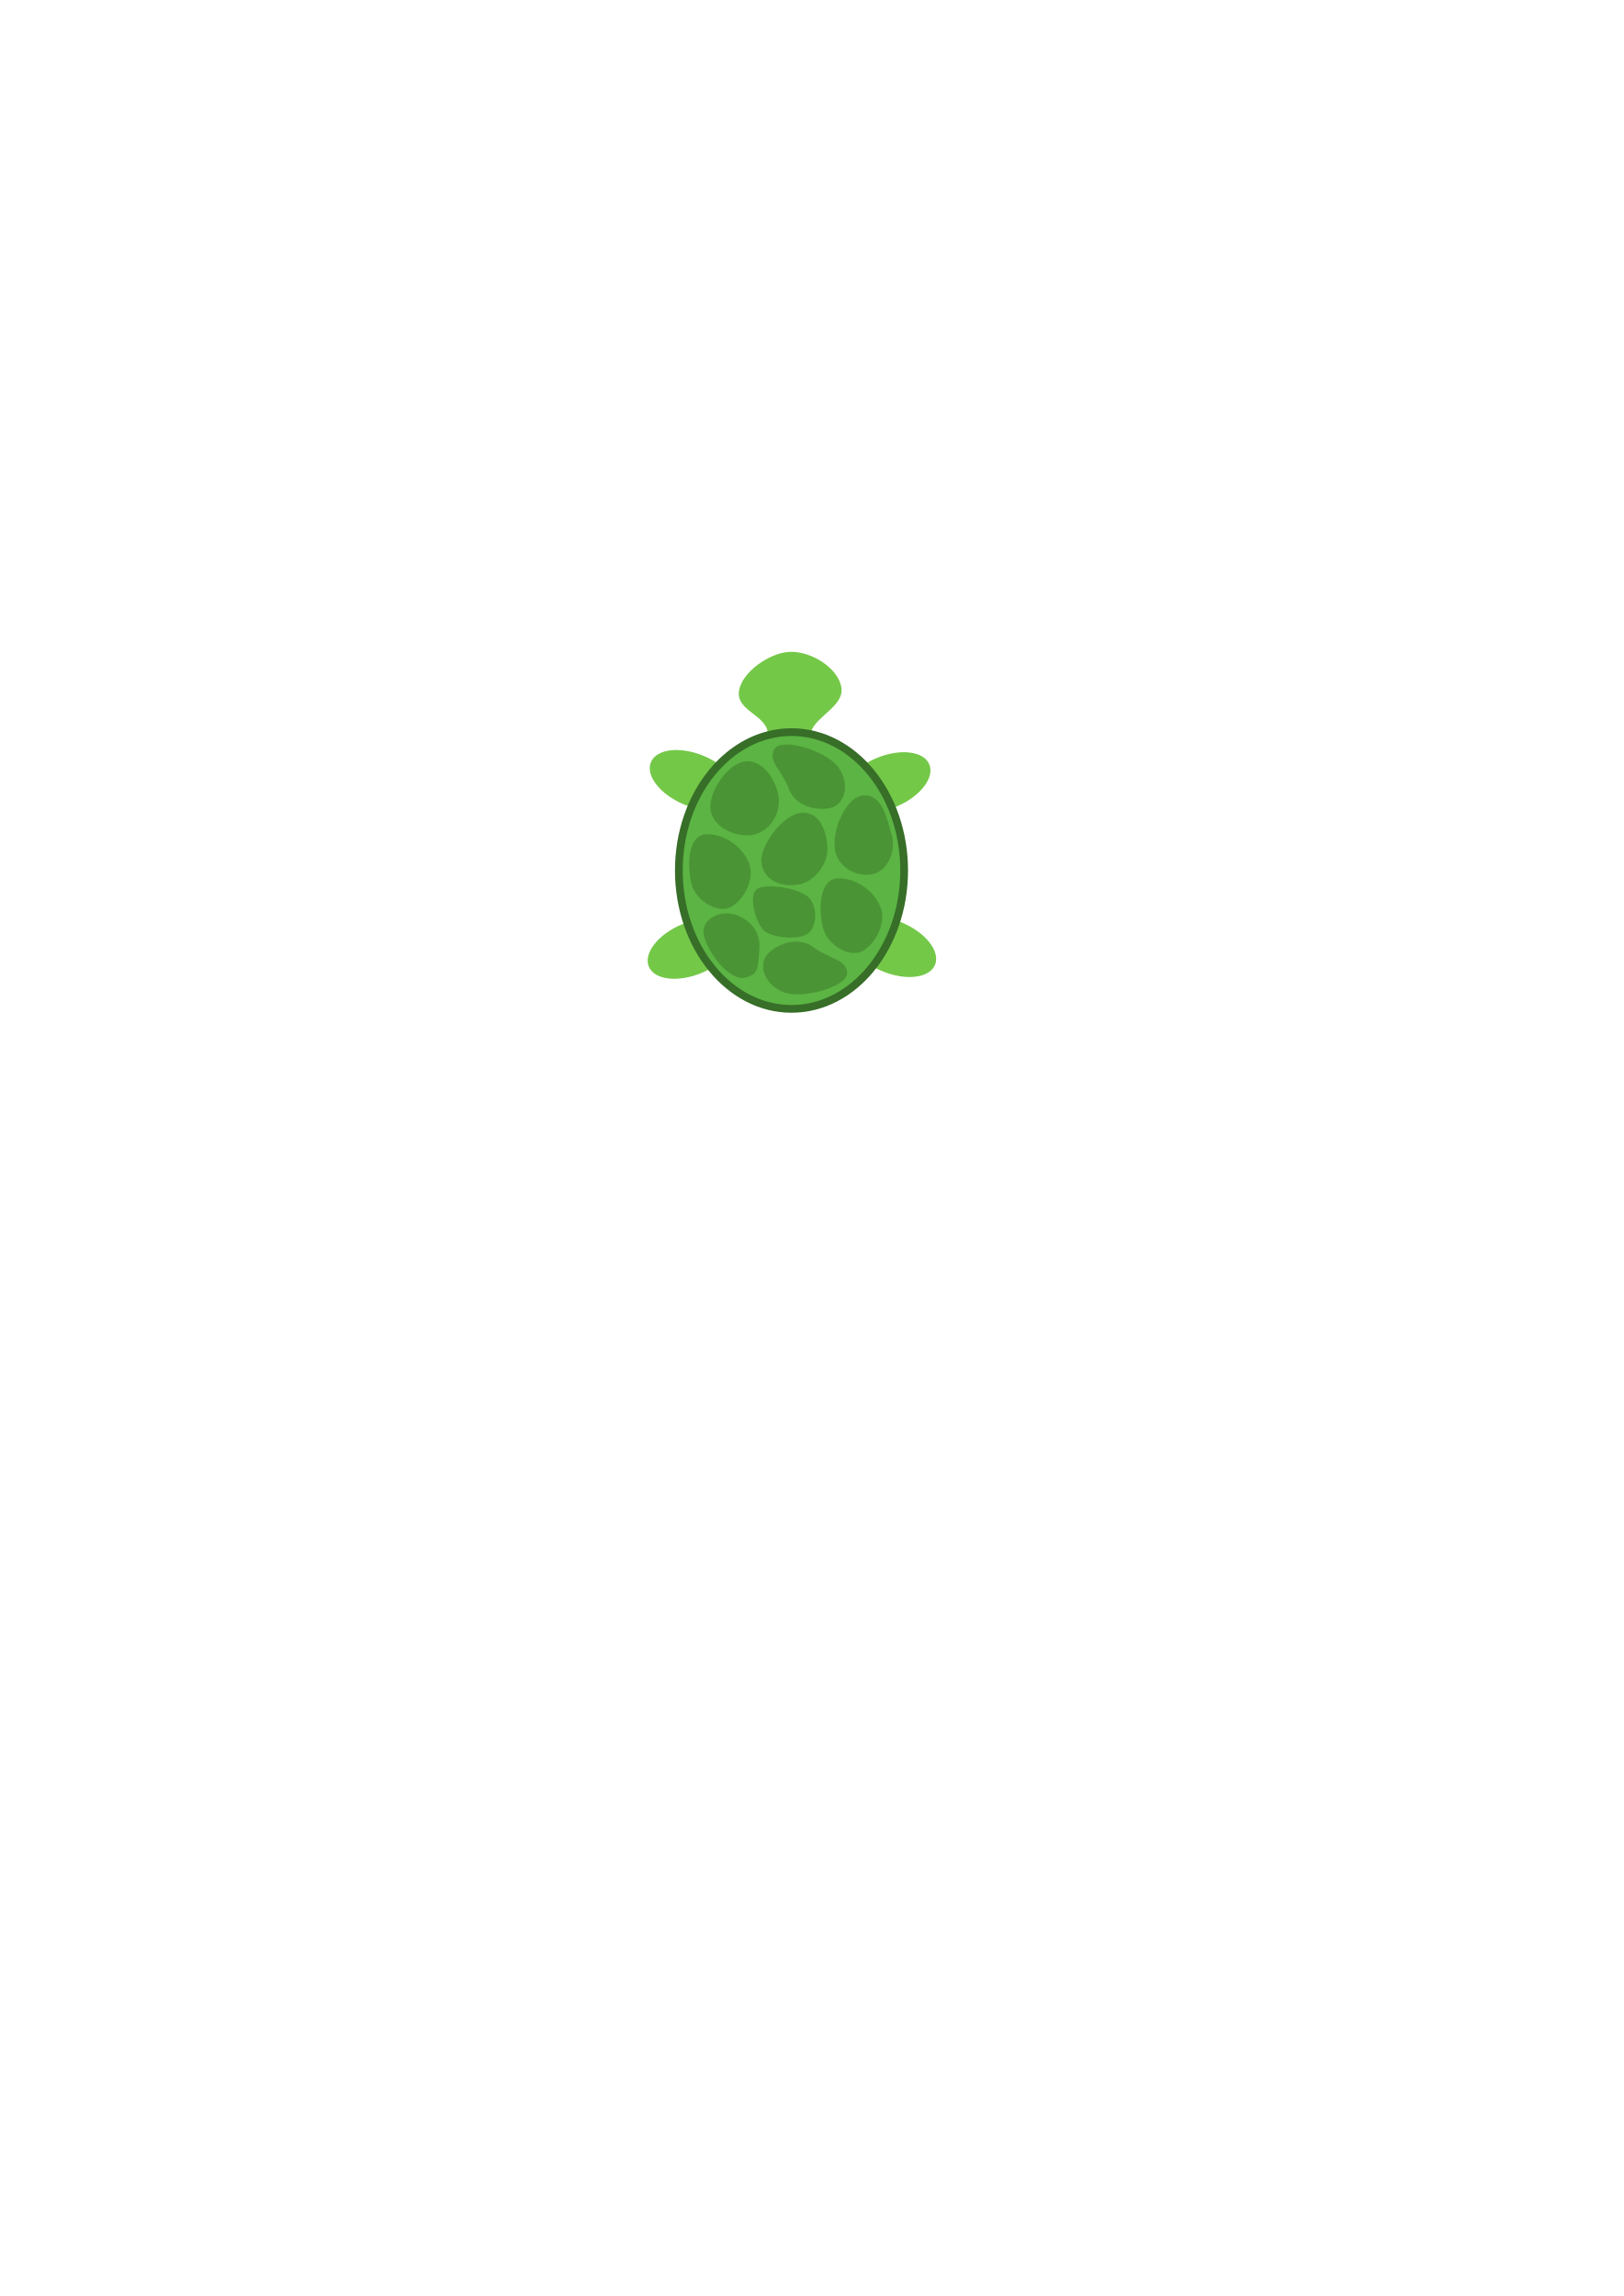
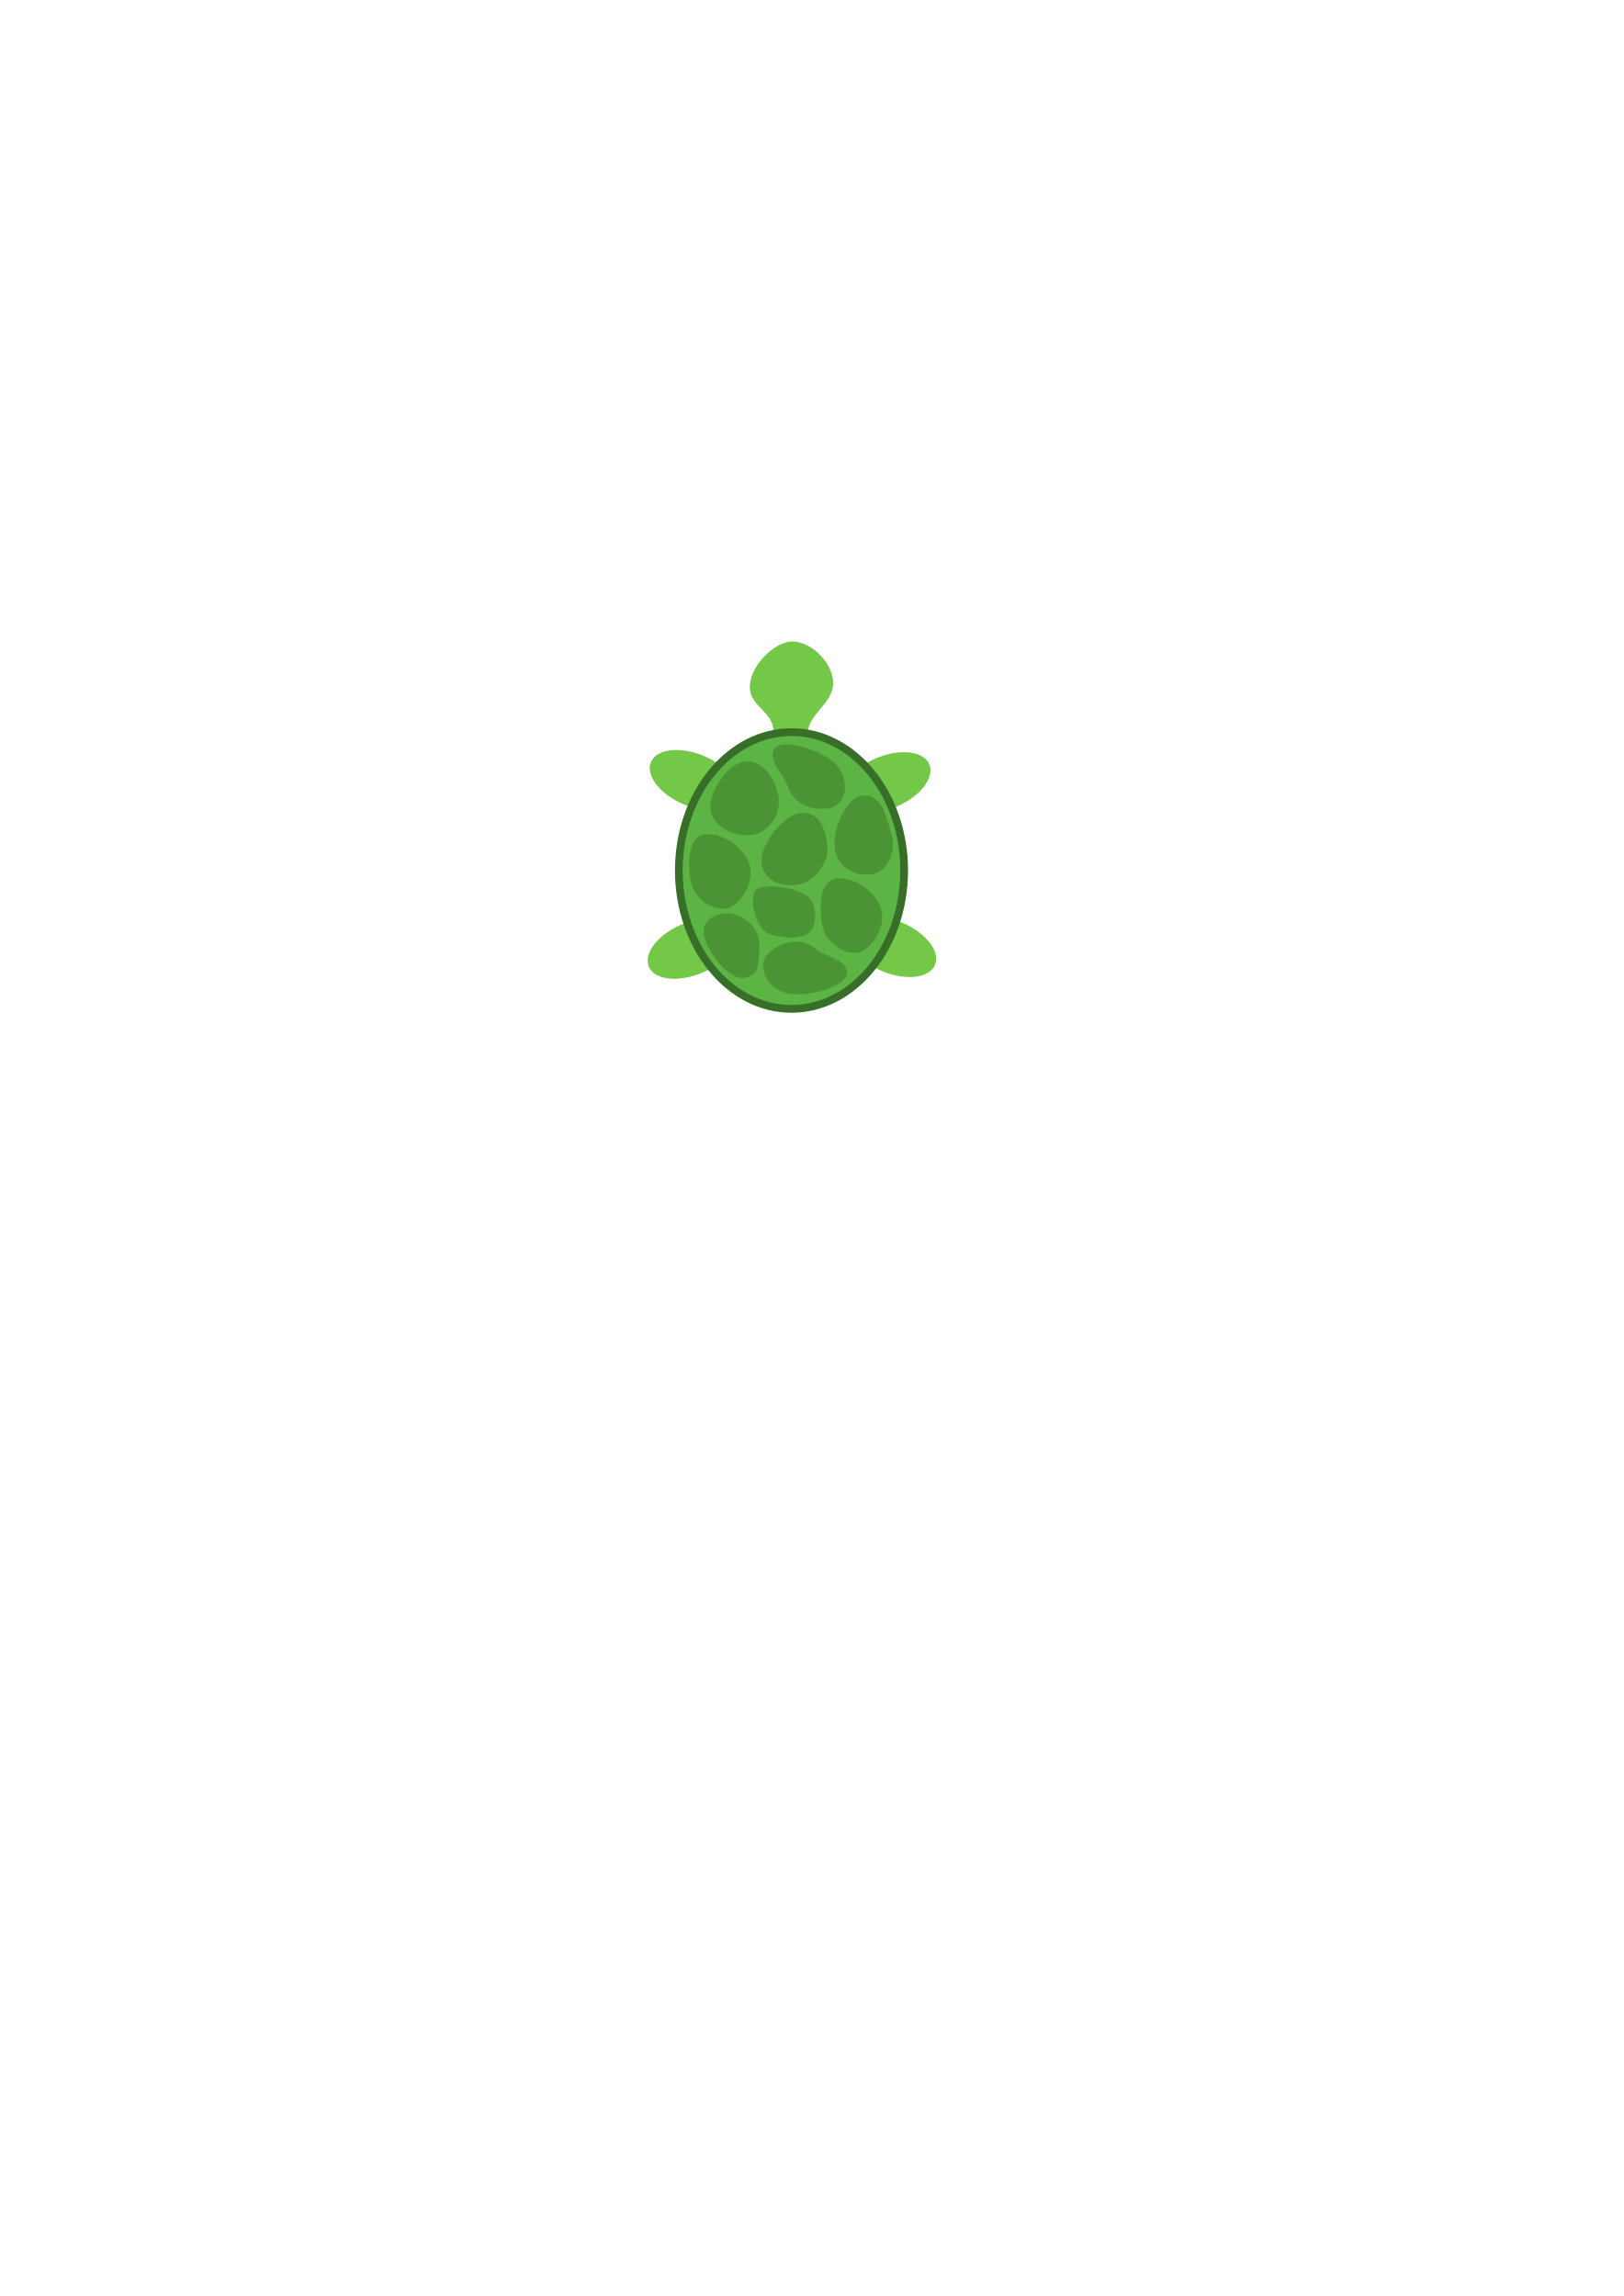
<svg xmlns="http://www.w3.org/2000/svg" width="210mm" height="297mm" viewBox="0 0 210 297" version="1.1" id="svg1">
  <defs id="defs1" />
  <g id="layer1">
    <ellipse style="fill:#74c848;fill-opacity:1;stroke:none;stroke-width:1;stroke-linejoin:round;stroke-dasharray:none;stroke-opacity:1" id="path4" cx="121.89" cy="58.157" rx="6.029" ry="3.391" transform="rotate(22.8483)" />
    <ellipse style="fill:#74c848;fill-opacity:1;stroke:none;stroke-width:1;stroke-linejoin:round;stroke-dasharray:none;stroke-opacity:1" id="path4-8" cx="-66.339" cy="137.778" rx="6.029" ry="3.391" transform="matrix(-0.9215361,0.3882926,0.3882926,0.9215361,0,0)" />
    <ellipse style="fill:#74c848;fill-opacity:1;stroke:none;stroke-width:1;stroke-linejoin:round;stroke-dasharray:none;stroke-opacity:1" id="path4-8-7" cx="-153.873" cy="-68.072" rx="6.029" ry="3.391" transform="rotate(-157.1517)" />
    <ellipse style="fill:#74c848;fill-opacity:1;stroke:none;stroke-width:1;stroke-linejoin:round;stroke-dasharray:none;stroke-opacity:1" id="path4-8-7-1" cx="34.809" cy="-147.823" rx="6.029" ry="3.391" transform="matrix(0.9215361,-0.3882926,-0.3882926,-0.9215361,0,0)" />
-     <path style="fill:#74c848;fill-opacity:1;stroke:none;stroke-width:1;stroke-linejoin:round;stroke-dasharray:none;stroke-opacity:1" d="m 99.305,100.661 c -1.338,-1.342 0.571,-4.335 -0.089,-6.306 -0.66,-1.971 -3.99,-2.577 -3.641,-4.974 0.349,-2.397 3.937,-4.999 6.661,-5.063 2.724,-0.063 6.111,2.08 6.572,4.53 0.461,2.449 -3.177,3.712 -3.908,5.773 -0.731,2.061 0.856,4.877 -0.533,6.128 -1.389,1.251 -3.725,1.253 -5.063,-0.089 z" id="path3" />
+     <path style="fill:#74c848;fill-opacity:1;stroke:none;stroke-width:1;stroke-linejoin:round;stroke-dasharray:none;stroke-opacity:1" d="m 100.02,100.746 c -1.085,-1.459 0.463,-4.712 -0.072,-6.854 -0.535,-2.142 -3.237,-2.801 -2.954,-5.406 0.283,-2.605 3.194,-5.434 5.403,-5.503 2.21,-0.069 4.957,2.261 5.331,4.924 0.374,2.662 -2.577,4.035 -3.17,6.275 -0.593,2.241 0.694,5.301 -0.432,6.661 -1.126,1.36 -3.021,1.362 -4.106,-0.097 z" id="path3" />
    <ellipse style="fill:#5bb443;fill-opacity:1;stroke-width:1;stroke-linejoin:round;stroke:#376e28;stroke-opacity:1;stroke-dasharray:none" id="path1" cx="102.368" cy="112.604" rx="14.57" ry="17.899" />
    <path style="fill:#4a9435;fill-opacity:1;stroke:none;stroke-width:1;stroke-linejoin:round;stroke-dasharray:none;stroke-opacity:1" d="m 96.59,98.474 c -2.428,0.079 -5.2,4.207 -4.647,6.531 0.552,2.325 3.68,3.394 5.589,2.952 1.909,-0.442 3.257,-2.397 3.203,-4.396 -0.054,-1.999 -1.717,-5.166 -4.145,-5.087 z" id="path2" />
    <path style="fill:#4a9435;fill-opacity:1;stroke:none;stroke-width:1;stroke-linejoin:round;stroke-dasharray:none;stroke-opacity:1" d="m 103.744,105.136 c -2.428,0.079 -5.765,4.458 -5.213,6.783 0.552,2.325 3.052,2.892 4.961,2.449 1.909,-0.442 3.571,-2.585 3.517,-4.585 -0.054,-1.999 -0.837,-4.727 -3.266,-4.647 z" id="path2-30" />
    <path style="fill:#4a9435;fill-opacity:1;stroke:none;stroke-width:1;stroke-linejoin:round;stroke-dasharray:none;stroke-opacity:1" d="m 97.885,115.02 c -1.185,0.834 -0.081,4.858 1.227,5.584 1.307,0.726 4.029,0.982 5.272,0.229 1.243,-0.753 1.439,-3.384 0.275,-4.673 -1.164,-1.289 -5.589,-1.973 -6.774,-1.139 z" id="path2-30-29" />
    <path style="fill:#4a9435;fill-opacity:1;stroke:none;stroke-width:1;stroke-linejoin:round;stroke-dasharray:none;stroke-opacity:1" d="m 95.555,118.48 c -1.984,-0.942 -5.054,0.239 -4.502,2.564 0.552,2.325 3.363,5.867 5.272,5.425 1.909,-0.442 1.661,-1.431 1.874,-3.474 0.212,-2.044 -0.66,-3.572 -2.644,-4.514 z" id="path2-30-2" />
    <path style="fill:#4a9435;fill-opacity:1;stroke:none;stroke-width:1;stroke-linejoin:round;stroke-dasharray:none;stroke-opacity:1" d="m 111.732,102.884 c -2.428,0.079 -4.258,4.897 -3.705,7.222 0.552,2.325 2.989,3.394 4.899,2.952 1.909,-0.442 3.006,-3.025 2.386,-5.087 -0.619,-2.062 -1.151,-5.166 -3.58,-5.087 z" id="path2-4" />
    <path style="fill:#4a9435;fill-opacity:1;stroke:none;stroke-width:1;stroke-linejoin:round;stroke-dasharray:none;stroke-opacity:1" d="m 91.36,107.919 c -2.428,0.079 -2.499,4.018 -1.947,6.343 0.552,2.325 3.554,4.022 5.213,3.015 1.658,-1.008 3.006,-3.59 2.261,-5.589 -0.745,-1.999 -3.098,-3.847 -5.527,-3.768 z" id="path2-3" />
    <path style="fill:#4a9435;fill-opacity:1;stroke:none;stroke-width:1;stroke-linejoin:round;stroke-dasharray:none;stroke-opacity:1" d="m 108.367,113.617 c -2.428,0.079 -2.499,4.018 -1.947,6.343 0.552,2.325 3.554,4.022 5.213,3.015 1.658,-1.008 3.006,-3.59 2.261,-5.589 -0.745,-1.999 -3.098,-3.847 -5.527,-3.768 z" id="path2-3-7" />
    <path style="fill:#4a9435;fill-opacity:1;stroke:none;stroke-width:1;stroke-linejoin:round;stroke-dasharray:none;stroke-opacity:1" d="m 100.156,96.88 c -0.921,1.524 1.049,2.888 1.853,5.118 0.804,2.231 3.492,2.954 5.401,2.512 1.909,-0.442 2.566,-3.15 1.005,-5.275 -1.561,-2.125 -7.337,-3.879 -8.258,-2.355 z" id="path2-3-0" />
    <path style="fill:#4a9435;fill-opacity:1;stroke:none;stroke-width:1;stroke-linejoin:round;stroke-dasharray:none;stroke-opacity:1" d="m 109.561,125.854 c -0.05,-1.78 -2.445,-1.861 -4.327,-3.302 -1.883,-1.441 -4.535,-0.595 -5.901,0.81 -1.366,1.405 -0.454,4.038 2.009,4.98 2.463,0.942 8.269,-0.708 8.219,-2.488 z" id="path2-3-0-7" />
  </g>
</svg>
